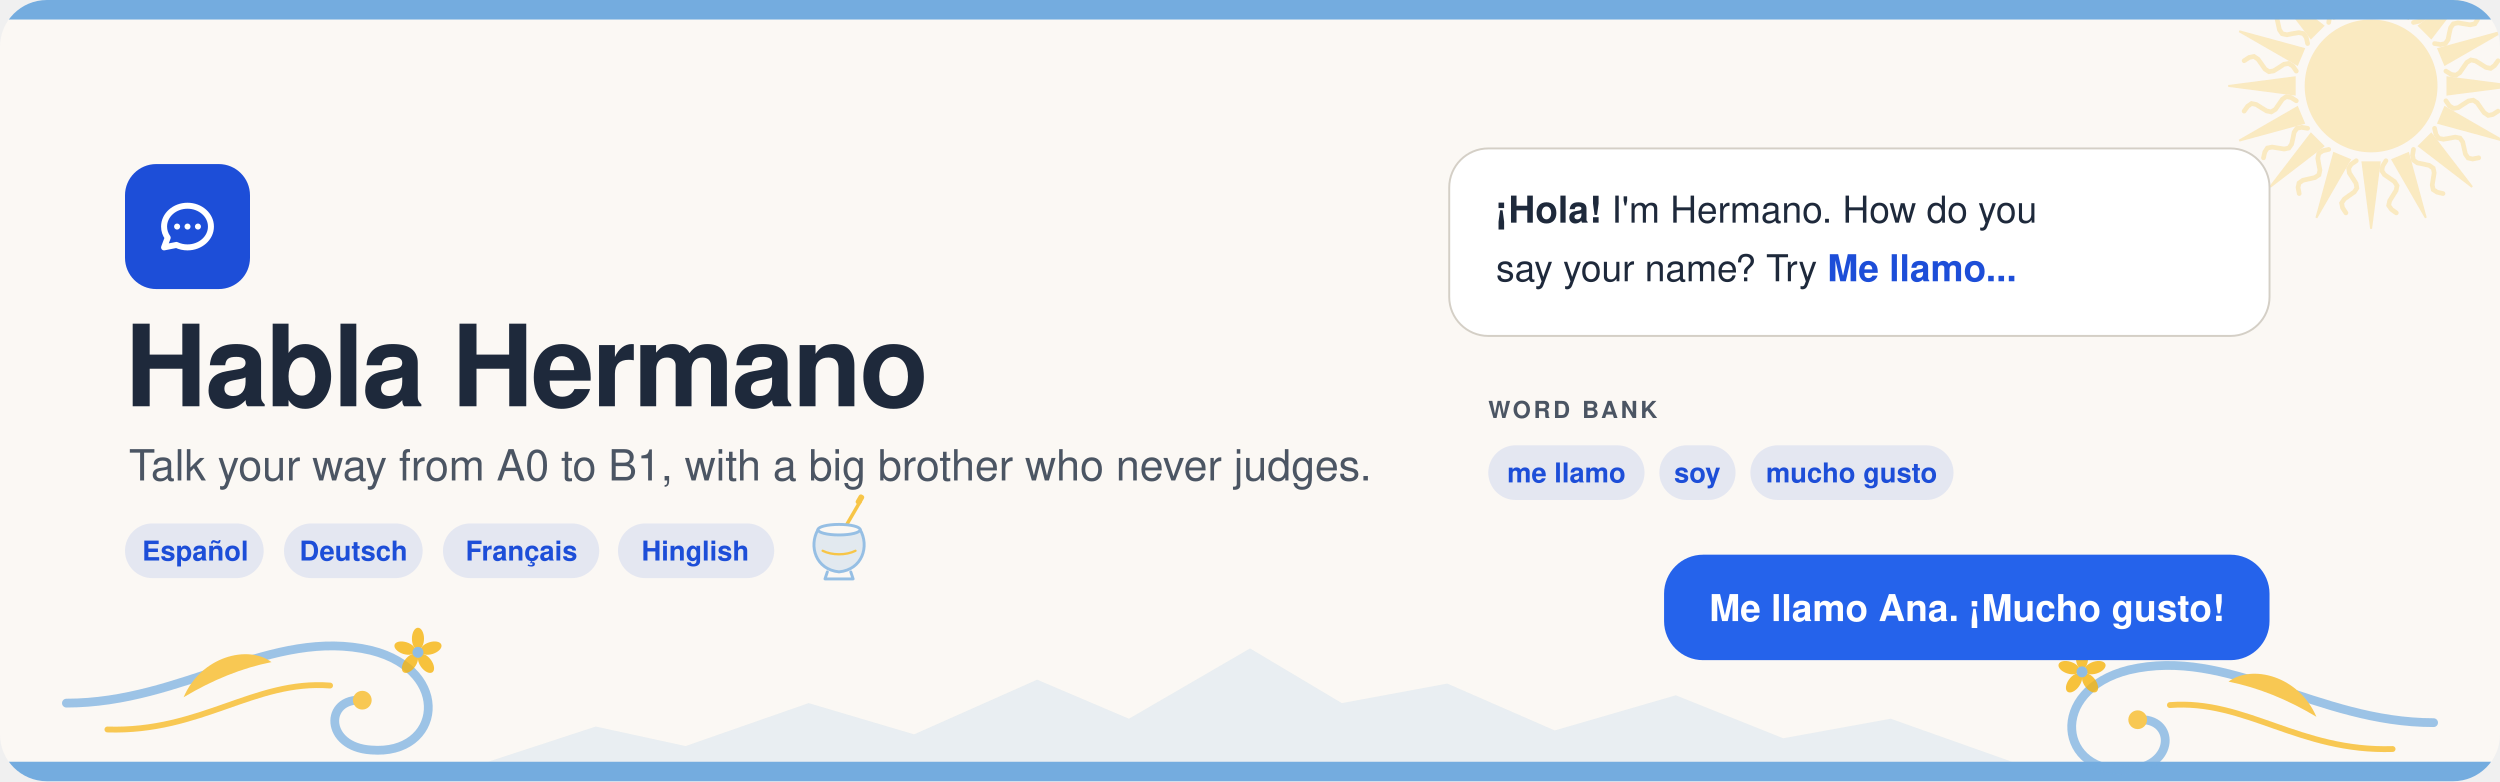
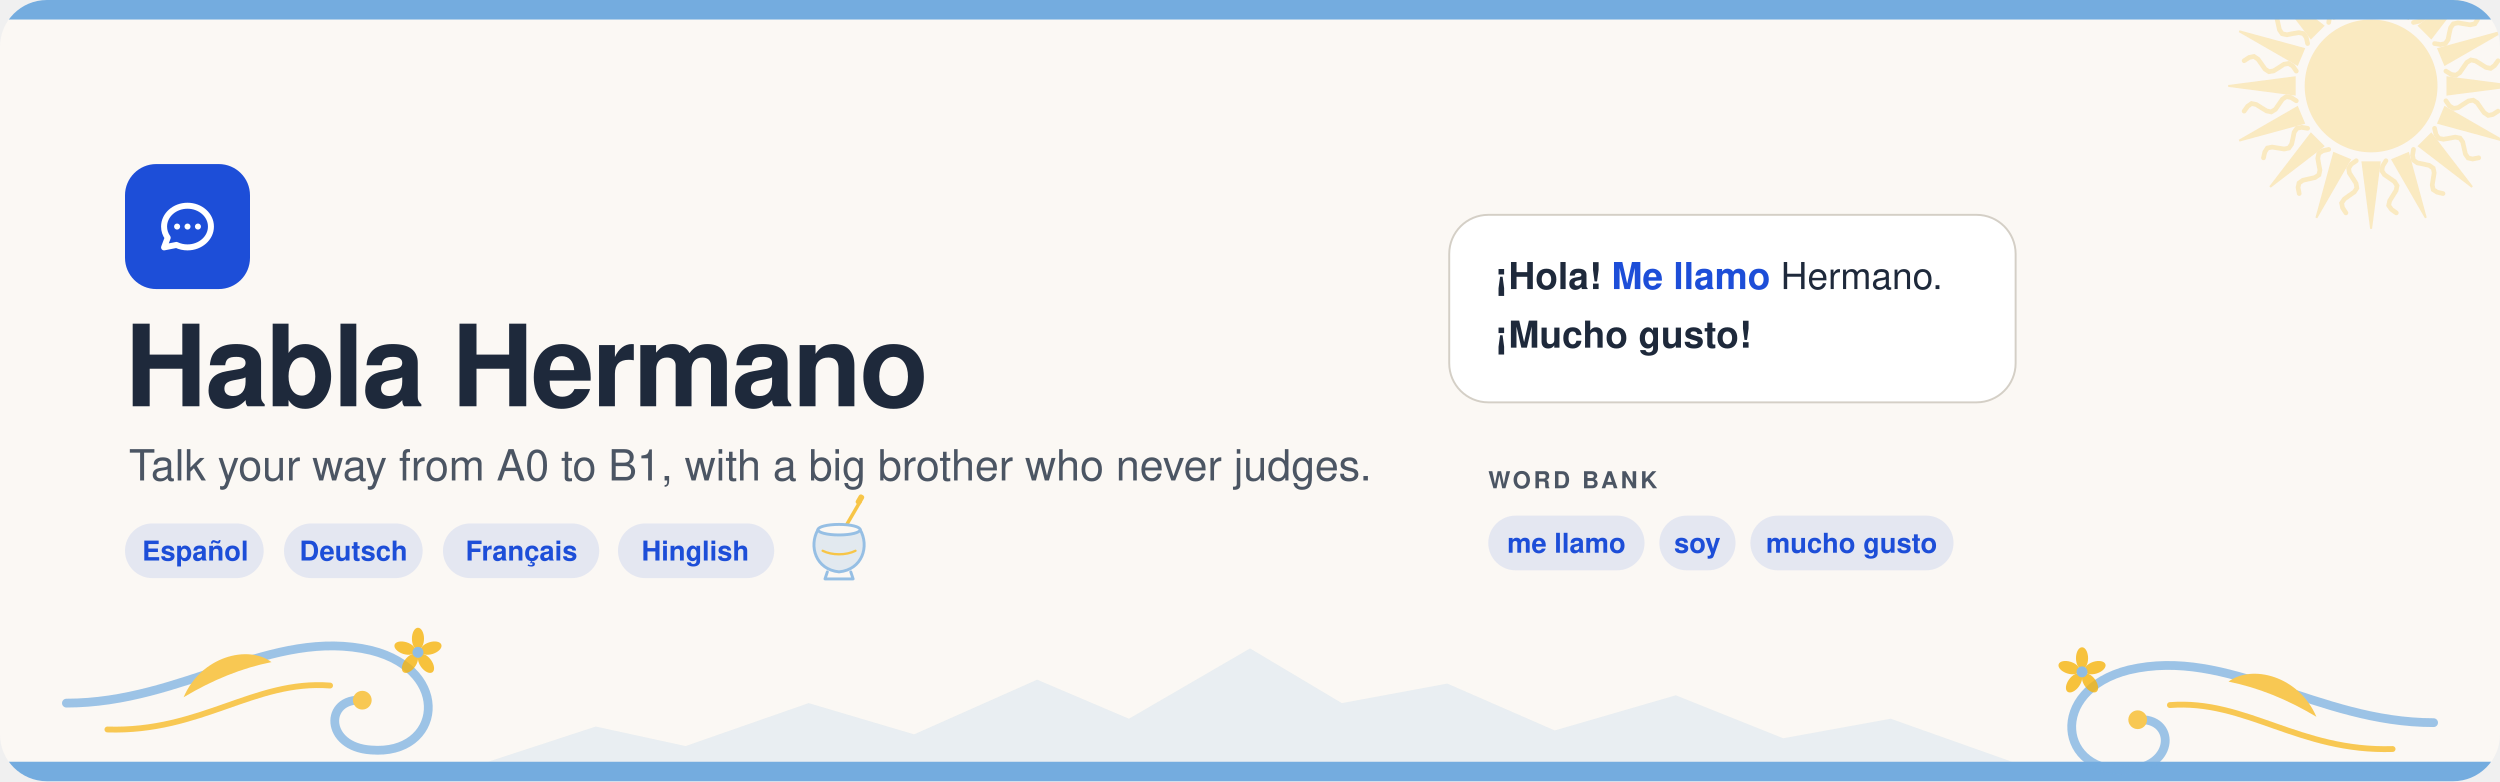
<svg xmlns="http://www.w3.org/2000/svg" width="1280" height="400" viewBox="0 0 1280 400" role="img" aria-label="Habla Hermano: talk your way from A0 to B1 with an AI conversation partner, with Argentine motifs: Sol de Mayo, fileteado, mate and the Andes">
  <defs>
    <clipPath id="card">
      <rect width="1280" height="400" rx="24" />
    </clipPath>
  </defs>
  <g clip-path="url(#card)">
    <rect width="1280" height="400" fill="#FBF8F4" />
    <g opacity="0.22" fill="#F6B40E" stroke="#F6B40E">
      <path d="M1253.1 48.4 L1287.1 44.0 L1253.1 39.6 Z" />
      <path fill="none" stroke-width="2.4" stroke-linecap="round" d="M1252.3 51.6 L1254.1 54.2 L1256.2 55.5 L1258.6 55.1 L1261.2 53.4 L1263.9 51.7 L1266.3 51.3 L1268.3 52.6 L1270.1 55.2 L1271.9 57.7 L1274.0 59.1 L1276.4 58.6 L1279.0 56.9" />
      <path d="M1248.4 63.0 L1281.5 72.0 L1251.8 54.9 Z" />
      <path fill="none" stroke-width="2.4" stroke-linecap="round" d="M1246.5 65.7 L1247.2 68.8 L1248.6 70.8 L1251.0 71.3 L1254.0 70.8 L1257.1 70.2 L1259.5 70.7 L1260.9 72.7 L1261.6 75.8 L1262.3 78.9 L1263.7 80.9 L1266.0 81.4 L1269.1 80.8" />
      <path d="M1238.5 74.8 L1265.7 95.7 L1244.8 68.5 Z" />
      <path fill="none" stroke-width="2.4" stroke-linecap="round" d="M1235.7 76.5 L1235.2 79.6 L1235.7 82.0 L1237.7 83.4 L1240.8 84.0 L1243.8 84.7 L1245.8 86.1 L1246.3 88.5 L1245.8 91.6 L1245.3 94.7 L1245.8 97.1 L1247.8 98.4 L1250.8 99.1" />
      <path d="M1224.9 81.8 L1242.0 111.5 L1233.0 78.4 Z" />
      <path fill="none" stroke-width="2.4" stroke-linecap="round" d="M1221.6 82.3 L1219.9 85.0 L1219.5 87.4 L1220.8 89.4 L1223.4 91.2 L1226.0 93.0 L1227.3 95.1 L1226.8 97.5 L1225.2 100.1 L1223.5 102.8 L1223.0 105.2 L1224.4 107.2 L1226.9 109.0" />
      <path d="M1209.6 83.1 L1214.0 117.1 L1218.4 83.1 Z" />
      <path fill="none" stroke-width="2.4" stroke-linecap="round" d="M1206.4 82.3 L1203.8 84.1 L1202.5 86.2 L1202.9 88.6 L1204.6 91.2 L1206.3 93.9 L1206.7 96.3 L1205.4 98.3 L1202.8 100.1 L1200.3 101.9 L1198.9 104.0 L1199.4 106.4 L1201.1 109.0" />
      <path d="M1195.0 78.4 L1186.0 111.5 L1203.1 81.8 Z" />
      <path fill="none" stroke-width="2.4" stroke-linecap="round" d="M1192.3 76.5 L1189.2 77.2 L1187.2 78.6 L1186.7 81.0 L1187.2 84.0 L1187.8 87.1 L1187.3 89.5 L1185.3 90.9 L1182.2 91.6 L1179.1 92.3 L1177.1 93.7 L1176.6 96.0 L1177.2 99.1" />
      <path d="M1183.2 68.5 L1162.3 95.7 L1189.5 74.8 Z" />
      <path fill="none" stroke-width="2.4" stroke-linecap="round" d="M1181.5 65.7 L1178.4 65.2 L1176.0 65.7 L1174.6 67.7 L1174.0 70.8 L1173.3 73.8 L1171.9 75.8 L1169.5 76.3 L1166.4 75.8 L1163.3 75.3 L1160.9 75.8 L1159.6 77.8 L1158.9 80.8" />
      <path d="M1176.2 54.9 L1146.5 72.0 L1179.6 63.0 Z" />
      <path fill="none" stroke-width="2.4" stroke-linecap="round" d="M1175.7 51.6 L1173.0 49.9 L1170.6 49.5 L1168.6 50.8 L1166.8 53.4 L1165.0 56.0 L1162.9 57.3 L1160.5 56.8 L1157.9 55.2 L1155.2 53.5 L1152.8 53.0 L1150.8 54.4 L1149.0 56.9" />
      <path d="M1174.9 39.6 L1140.9 44.0 L1174.9 48.4 Z" />
      <path fill="none" stroke-width="2.4" stroke-linecap="round" d="M1175.7 36.4 L1173.9 33.8 L1171.8 32.5 L1169.4 32.9 L1166.8 34.6 L1164.1 36.3 L1161.7 36.7 L1159.7 35.4 L1157.9 32.8 L1156.1 30.3 L1154.0 28.9 L1151.6 29.4 L1149.0 31.1" />
      <path d="M1179.6 25.0 L1146.5 16.0 L1176.2 33.1 Z" />
      <path fill="none" stroke-width="2.4" stroke-linecap="round" d="M1181.5 22.3 L1180.8 19.2 L1179.4 17.2 L1177.0 16.7 L1174.0 17.2 L1170.9 17.8 L1168.5 17.3 L1167.1 15.3 L1166.4 12.2 L1165.7 9.1 L1164.3 7.1 L1162.0 6.6 L1158.9 7.2" />
      <path d="M1189.5 13.2 L1162.3 -7.7 L1183.2 19.5 Z" />
      <path fill="none" stroke-width="2.4" stroke-linecap="round" d="M1192.3 11.5 L1192.8 8.4 L1192.3 6.0 L1190.3 4.6 L1187.2 4.0 L1184.2 3.3 L1182.2 1.9 L1181.7 -0.5 L1182.2 -3.6 L1182.7 -6.7 L1182.2 -9.1 L1180.2 -10.4 L1177.2 -11.1" />
      <path d="M1203.1 6.2 L1186.0 -23.5 L1195.0 9.6 Z" />
      <path fill="none" stroke-width="2.4" stroke-linecap="round" d="M1206.4 5.7 L1208.1 3.0 L1208.5 0.6 L1207.2 -1.4 L1204.6 -3.2 L1202.0 -5.0 L1200.7 -7.1 L1201.2 -9.5 L1202.8 -12.1 L1204.5 -14.8 L1205.0 -17.2 L1203.6 -19.2 L1201.1 -21.0" />
      <path d="M1218.4 4.9 L1214.0 -29.1 L1209.6 4.9 Z" />
      <path fill="none" stroke-width="2.4" stroke-linecap="round" d="M1221.6 5.7 L1224.2 3.9 L1225.5 1.8 L1225.1 -0.6 L1223.4 -3.2 L1221.7 -5.9 L1221.3 -8.3 L1222.6 -10.3 L1225.2 -12.1 L1227.7 -13.9 L1229.1 -16.0 L1228.6 -18.4 L1226.9 -21.0" />
      <path d="M1233.0 9.6 L1242.0 -23.5 L1224.9 6.2 Z" />
      <path fill="none" stroke-width="2.4" stroke-linecap="round" d="M1235.7 11.5 L1238.8 10.8 L1240.8 9.4 L1241.3 7.0 L1240.8 4.0 L1240.2 0.9 L1240.7 -1.5 L1242.7 -2.9 L1245.8 -3.6 L1248.9 -4.3 L1250.9 -5.7 L1251.4 -8.0 L1250.8 -11.1" />
      <path d="M1244.8 19.5 L1265.7 -7.7 L1238.5 13.2 Z" />
      <path fill="none" stroke-width="2.4" stroke-linecap="round" d="M1246.5 22.3 L1249.6 22.8 L1252.0 22.3 L1253.4 20.3 L1254.0 17.2 L1254.7 14.2 L1256.1 12.2 L1258.5 11.7 L1261.6 12.2 L1264.7 12.7 L1267.1 12.2 L1268.4 10.2 L1269.1 7.2" />
      <path d="M1251.8 33.1 L1281.5 16.0 L1248.4 25.0 Z" />
      <path fill="none" stroke-width="2.4" stroke-linecap="round" d="M1252.3 36.4 L1255.0 38.1 L1257.4 38.5 L1259.4 37.2 L1261.2 34.6 L1263.0 32.0 L1265.1 30.7 L1267.5 31.2 L1270.1 32.8 L1272.8 34.5 L1275.2 35.0 L1277.2 33.6 L1279.0 31.1" />
      <circle cx="1214" cy="44" r="34" stroke="none" />
    </g>
    <rect y="0" width="1280" height="10" fill="#74ACDF" />
    <rect y="390" width="1280" height="10" fill="#74ACDF" />
    <path d="M250 390 L305 372 L351 382 L414 360 L468 376 L531 348 L578 368 L640 332 L687 360 L741 350 L796 374 L858 356 L913 378 L968 368 L1030 390 Z" fill="#74ACDF" opacity="0.14" />
    <g transform="translate(34 360) scale(1.5 1.5)" fill="none" stroke-linecap="round" opacity="0.7">
      <path stroke="#74ACDF" stroke-width="3" d="M0 0 C 40 0, 70 -26, 104 -18 C 132 -11, 128 18, 104 16 C 88 15, 88 -2, 101 -1" />
      <path stroke="#F6B40E" stroke-width="2" d="M14 9 C 46 10, 64 -8, 90 -6" />
      <path fill="#F6B40E" stroke="none" d="M40 -2 C 46 -16, 62 -20, 70 -14 C 60 -12, 50 -8, 40 -2 Z" />
      <circle cx="101" cy="-1" r="3.2" fill="#F6B40E" stroke="none" />
    </g>
    <g transform="translate(1246 370) scale(-1.5 1.5)" fill="none" stroke-linecap="round" opacity="0.7">
      <path stroke="#74ACDF" stroke-width="3" d="M0 0 C 40 0, 70 -26, 104 -18 C 132 -11, 128 18, 104 16 C 88 15, 88 -2, 101 -1" />
      <path stroke="#F6B40E" stroke-width="2" d="M14 9 C 46 10, 64 -8, 90 -6" />
      <path fill="#F6B40E" stroke="none" d="M40 -2 C 46 -16, 62 -20, 70 -14 C 60 -12, 50 -8, 40 -2 Z" />
      <circle cx="101" cy="-1" r="3.2" fill="#F6B40E" stroke="none" />
    </g>
    <g fill="#F6B40E" opacity="0.8">
      <ellipse cx="214" cy="327" rx="3.1" ry="5.6" transform="rotate(0 214 334)" />
      <ellipse cx="214" cy="327" rx="3.1" ry="5.6" transform="rotate(72 214 334)" />
      <ellipse cx="214" cy="327" rx="3.1" ry="5.6" transform="rotate(144 214 334)" />
      <ellipse cx="214" cy="327" rx="3.1" ry="5.6" transform="rotate(216 214 334)" />
      <ellipse cx="214" cy="327" rx="3.1" ry="5.6" transform="rotate(288 214 334)" />
      <circle cx="214" cy="334" r="2.8" fill="#74ACDF" />
    </g>
    <g fill="#F6B40E" opacity="0.8">
      <ellipse cx="1066" cy="337" rx="3.1" ry="5.6" transform="rotate(0 1066 344)" />
      <ellipse cx="1066" cy="337" rx="3.1" ry="5.6" transform="rotate(72 1066 344)" />
      <ellipse cx="1066" cy="337" rx="3.1" ry="5.6" transform="rotate(144 1066 344)" />
      <ellipse cx="1066" cy="337" rx="3.1" ry="5.6" transform="rotate(216 1066 344)" />
      <ellipse cx="1066" cy="337" rx="3.1" ry="5.6" transform="rotate(288 1066 344)" />
      <circle cx="1066" cy="344" r="2.8" fill="#74ACDF" />
    </g>
    <g transform="translate(414 258) scale(0.6)" opacity="0.75" stroke-linecap="round" stroke-linejoin="round">
      <path d="M30 22 L44 -2" stroke="#F6B40E" stroke-width="3" fill="none" />
      <rect x="40" y="-6" width="9" height="5" rx="2" transform="rotate(-60 44 -3)" fill="#F6B40E" />
      <path d="M8 22 C 0 36, 6 56, 26 58 C 46 56, 52 36, 44 22 Z" fill="#74ACDF" fill-opacity="0.25" stroke="#74ACDF" stroke-width="2.5" />
      <ellipse cx="26" cy="22" rx="18" ry="4.5" fill="#FBF8F4" stroke="#74ACDF" stroke-width="2.5" />
      <path d="M12 40 C 20 44, 32 44, 40 40" fill="none" stroke="#F6B40E" stroke-width="2" />
      <path d="M16 58 L14 64 L38 64 L36 58" fill="none" stroke="#74ACDF" stroke-width="2.5" />
    </g>
  </g>
  <g font-family="'Plus Jakarta Sans', -apple-system, 'Segoe UI', Helvetica, Arial, sans-serif">
    <rect x="64" y="84" width="64" height="64" rx="16" fill="#1D4ED8" />
    <svg x="80" y="100" width="32" height="32" viewBox="0 0 24 24" fill="none" stroke="#FFFFFF" stroke-width="2.3" stroke-linecap="round" stroke-linejoin="round">
      <path d="M8 12h.01M12 12h.01M16 12h.01M21 12c0 4.418-4.03 8-9 8a9.863 9.863 0 01-4.255-.949L3 20l1.395-3.72C3.512 15.042 3 13.574 3 12c0-4.418 4.03-8 9-8s9 3.582 9 8z" />
    </svg>
    <text x="64" y="208" font-size="58" font-weight="700" letter-spacing="-1.2" fill="#1E293B">Habla Hermano</text>
    <text x="66" y="246" font-size="22" font-weight="500" fill="#4B5563">Talk your way from A0 to B1, with a big brother who never judges.</text>
    <rect x="64" y="268" width="71" height="28" rx="14" fill="rgba(29,78,216,0.10)" />
    <text x="100" y="287" text-anchor="middle" font-size="14" font-weight="600" fill="#1D4ED8">Español</text>
    <rect x="145.4" y="268" width="71" height="28" rx="14" fill="rgba(29,78,216,0.10)" />
    <text x="181" y="287" text-anchor="middle" font-size="14" font-weight="600" fill="#1D4ED8">Deutsch</text>
    <rect x="226.8" y="268" width="80" height="28" rx="14" fill="rgba(29,78,216,0.10)" />
    <text x="267" y="287" text-anchor="middle" font-size="14" font-weight="600" fill="#1D4ED8">Français</text>
    <rect x="316.4" y="268" width="80" height="28" rx="14" fill="rgba(29,78,216,0.10)" />
    <text x="356" y="287" text-anchor="middle" font-size="14" font-weight="600" fill="#1D4ED8">Hinglish</text>
    <g>
-       <rect x="742" y="76" width="420" height="96" rx="20" fill="#FFFFFF" stroke="#D4CFC6" />
-       <text x="766" y="114" font-size="19" font-weight="700" fill="#1E293B">¡Hola! <tspan font-weight="500">I'm Hermano. How do you</tspan>
+       <rect x="742" y="110" width="290" height="96" rx="20" fill="#FFFFFF" stroke="#D4CFC6" />
+       <text x="766" y="148" font-size="19" font-weight="700" fill="#1E293B">¡Hola! <tspan fill="#1D4ED8">Me llamo</tspan>
+         <tspan font-weight="500">Hermano.</tspan>
      </text>
-       <text x="766" y="144" font-size="19" font-weight="500" fill="#1E293B">say your name? Try <tspan font-weight="700" fill="#1D4ED8">Me llamo...</tspan>
-       </text>
-       <text x="762" y="214" font-size="12" font-weight="700" letter-spacing="1.4" fill="#4B5563">WORD BANK</text>
-       <rect x="762" y="228" width="80" height="28" rx="14" fill="rgba(29,78,216,0.10)" />
-       <text x="802" y="247" text-anchor="middle" font-size="14" font-weight="600" fill="#1D4ED8">me llamo</text>
-       <rect x="849.6" y="228" width="39" height="28" rx="14" fill="rgba(29,78,216,0.10)" />
-       <text x="869" y="247" text-anchor="middle" font-size="14" font-weight="600" fill="#1D4ED8">soy</text>
-       <rect x="896.2" y="228" width="104" height="28" rx="14" fill="rgba(29,78,216,0.10)" />
-       <text x="948" y="247" text-anchor="middle" font-size="14" font-weight="600" fill="#1D4ED8">mucho gusto</text>
-       <rect x="852" y="284" width="310" height="54" rx="20" fill="#2563EB" />
-       <text x="1007" y="318" text-anchor="middle" font-size="19" font-weight="600" fill="#FFFFFF">Me llamo Ana. ¡Mucho gusto!</text>
+       <text x="766" y="178" font-size="19" font-weight="700" fill="#1E293B">¡Mucho gusto!</text>
+       <text x="762" y="250" font-size="12" font-weight="700" letter-spacing="1.4" fill="#4B5563">WORD BANK</text>
+       <rect x="762" y="264" width="80" height="28" rx="14" fill="rgba(29,78,216,0.10)" />
+       <text x="802" y="283" text-anchor="middle" font-size="14" font-weight="600" fill="#1D4ED8">me llamo</text>
+       <rect x="849.6" y="264" width="39" height="28" rx="14" fill="rgba(29,78,216,0.10)" />
+       <text x="869" y="283" text-anchor="middle" font-size="14" font-weight="600" fill="#1D4ED8">soy</text>
+       <rect x="896.2" y="264" width="104" height="28" rx="14" fill="rgba(29,78,216,0.10)" />
+       <text x="948" y="283" text-anchor="middle" font-size="14" font-weight="600" fill="#1D4ED8">mucho gusto</text>
    </g>
  </g>
</svg>
